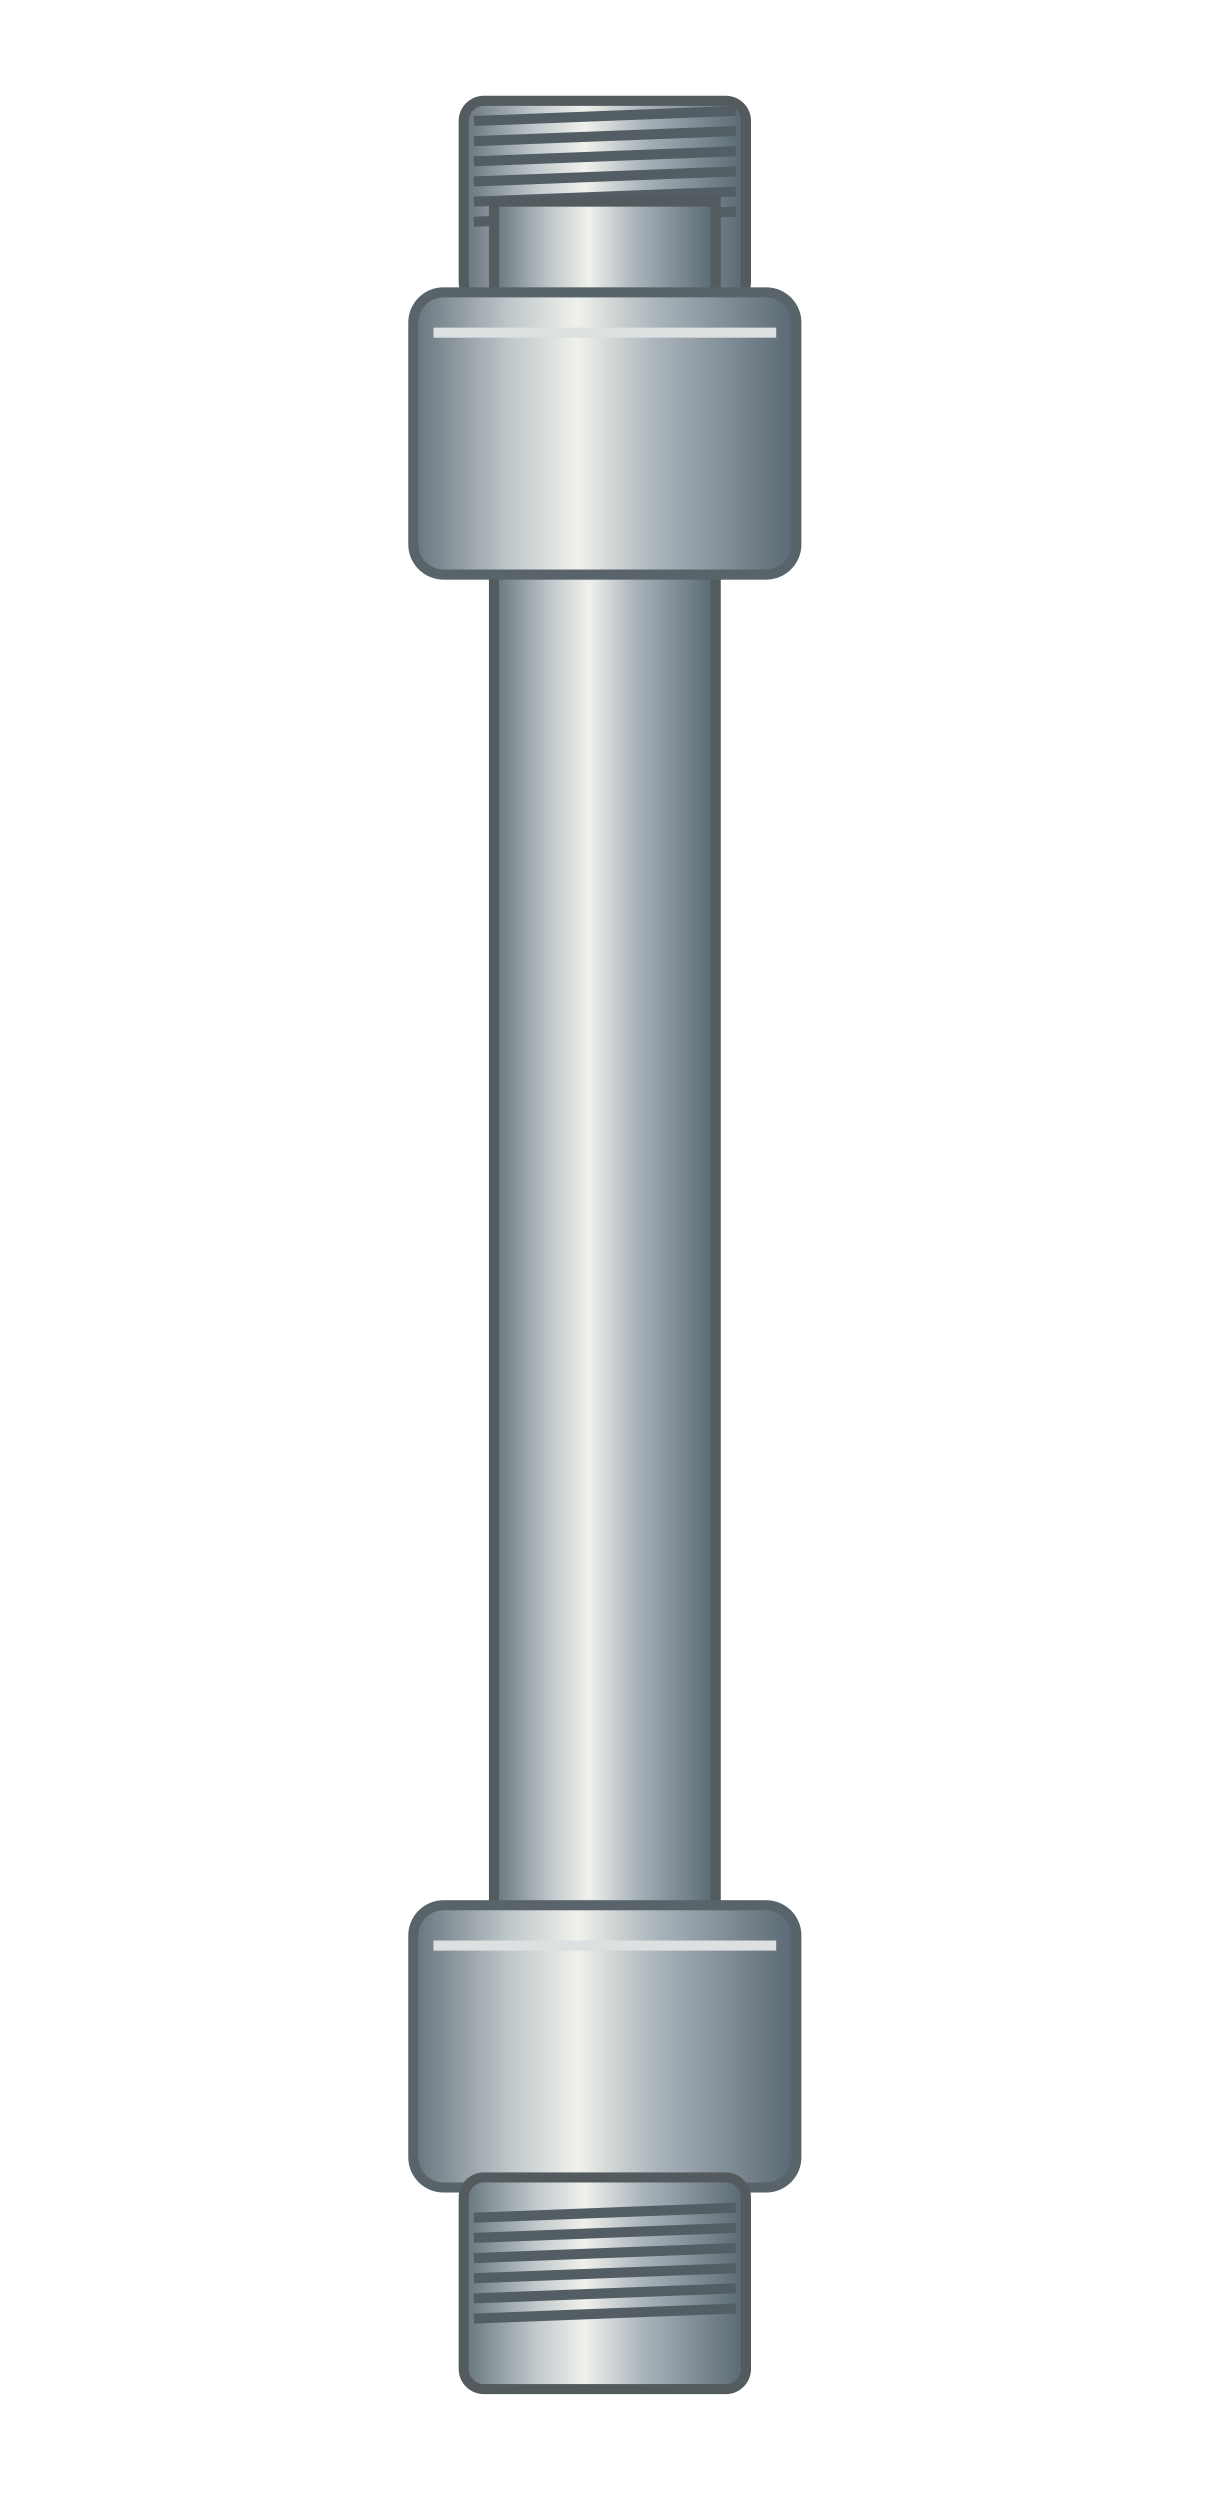
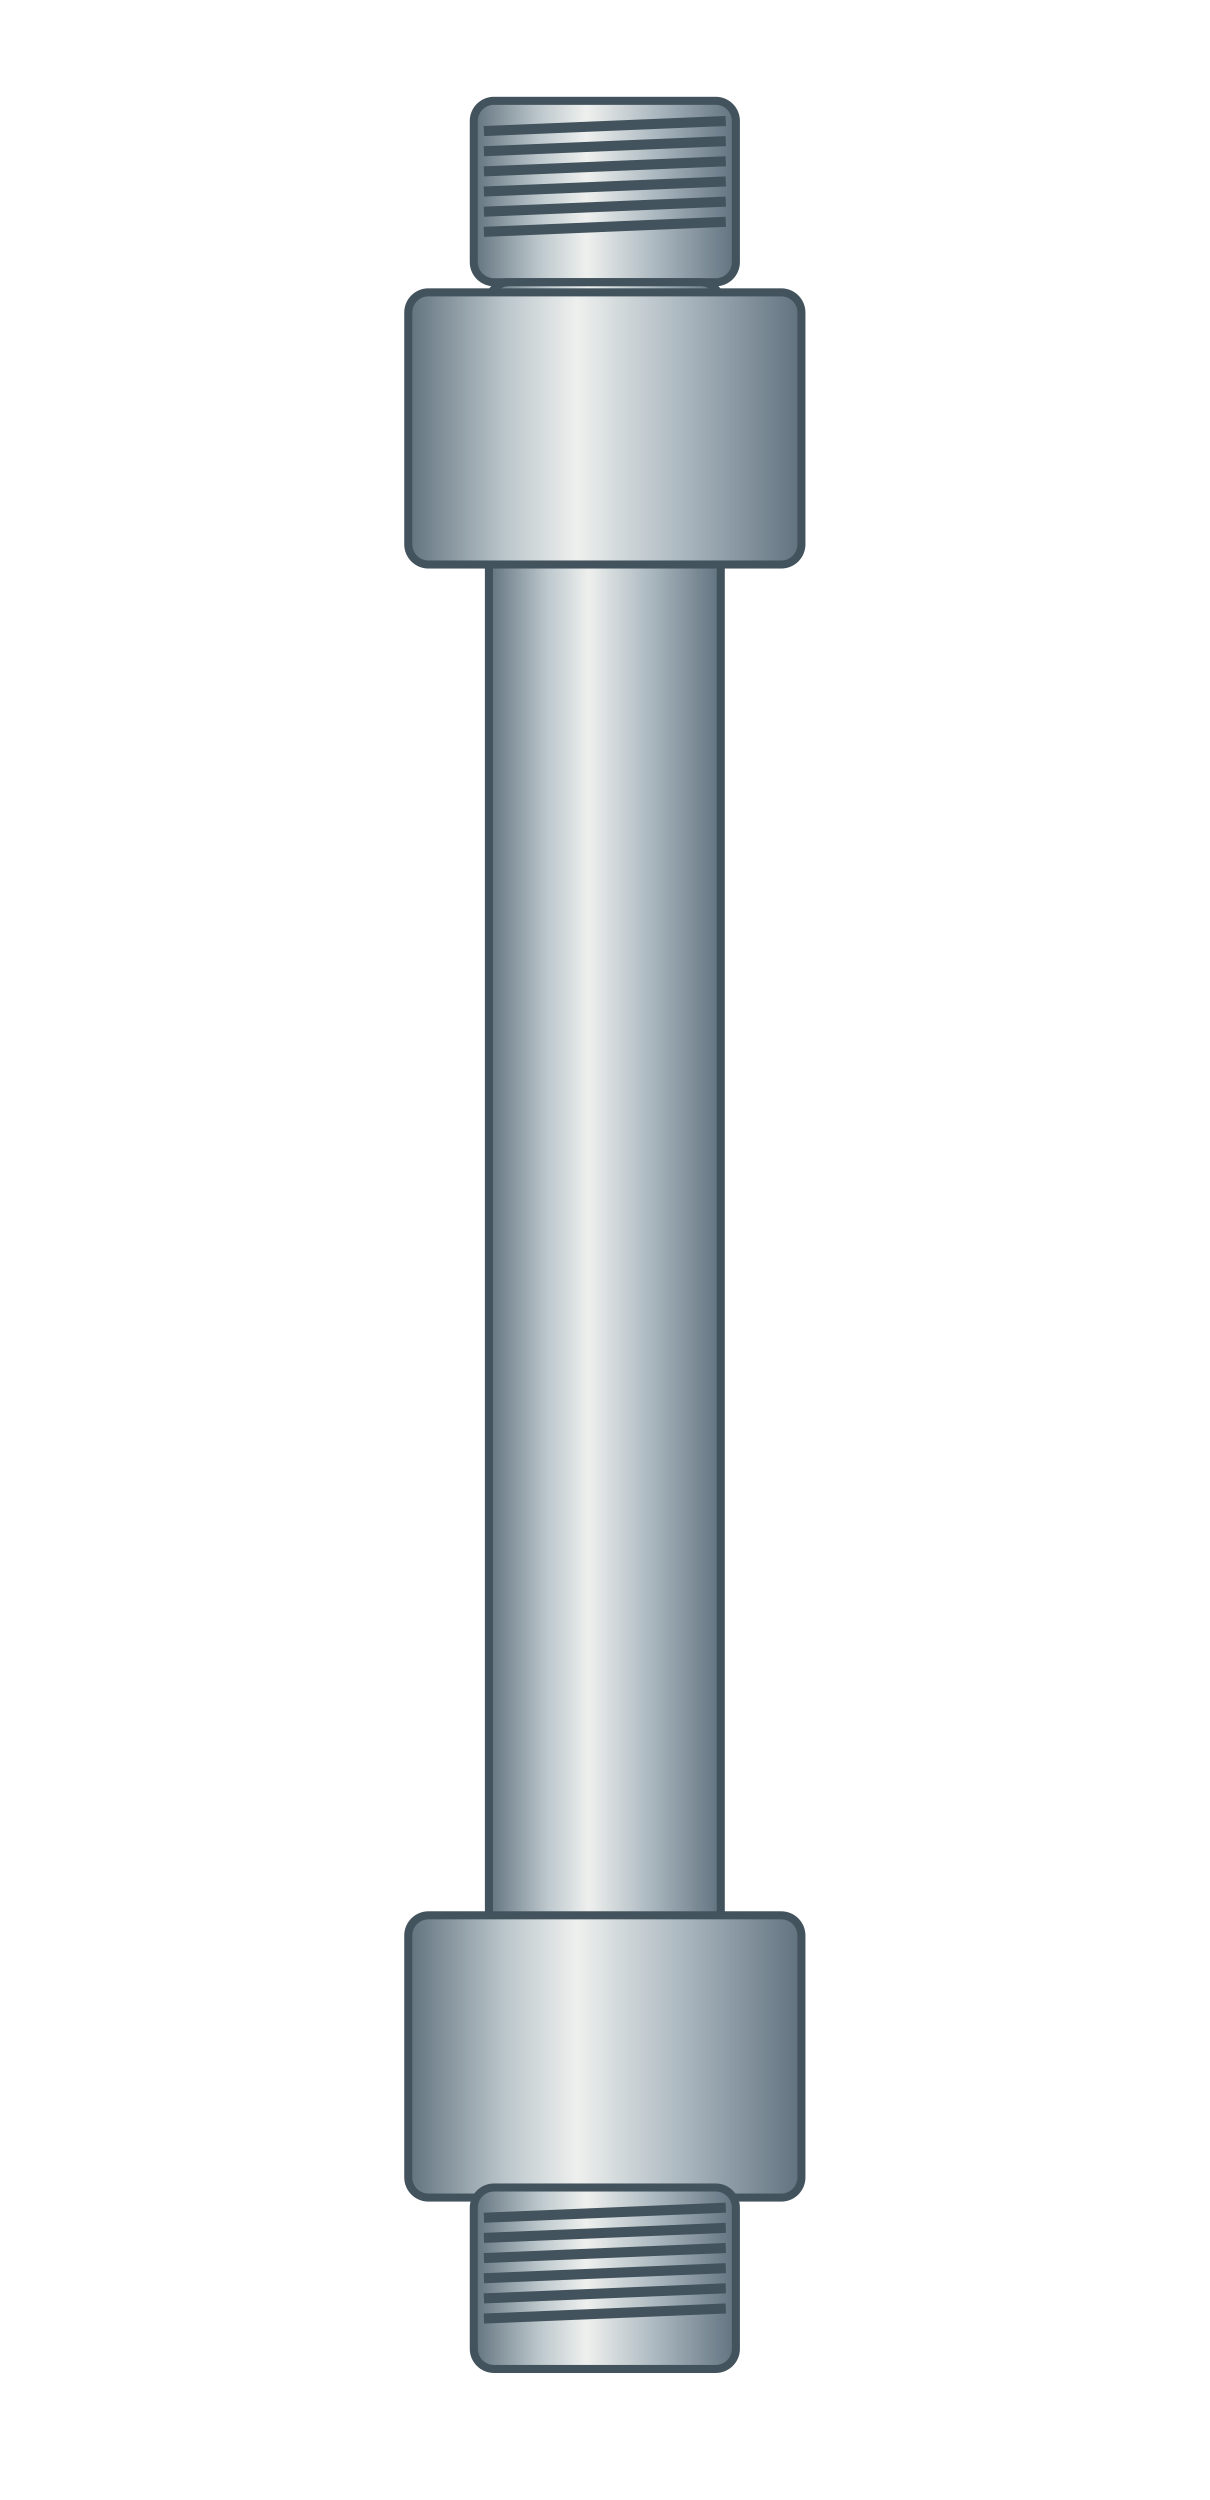
- <svg xmlns="http://www.w3.org/2000/svg" viewBox="0 0 120 248" role="img" aria-label="drillpipe technical illustration">
+ <svg xmlns="http://www.w3.org/2000/svg" viewBox="0 0 120 248" role="img" aria-label="drillpipe identification schematic">
  <defs>
-     <linearGradient id="asset-drillpipe-steel">
-       <stop stop-color="#66737c" />
-       <stop offset=".25" stop-color="#bec7ca" />
-       <stop offset=".43" stop-color="#f0f1eb" />
-       <stop offset=".63" stop-color="#abb5bc" />
-       <stop offset="1" stop-color="#586772" />
+     <linearGradient id="asset-drillpipe-metal">
+       <stop stop-color="#62737e" />
+       <stop offset=".25" stop-color="#bcc7cc" />
+       <stop offset=".43" stop-color="#eef0ee" />
+       <stop offset=".7" stop-color="#aab7bf" />
+       <stop offset="1" stop-color="#61727f" />
    </linearGradient>
  </defs>
-   <rect x="46" y="10" width="28" height="20" rx="2" fill="url(#asset-drillpipe-steel)" stroke="#535b5f" />
-   <path d="M47 12l26 -1" stroke="#535d64" />
-   <path d="M47 14l26 -1" stroke="#535d64" />
-   <path d="M47 16l26 -1" stroke="#535d64" />
-   <path d="M47 18l26 -1" stroke="#535d64" />
-   <path d="M47 20l26 -1" stroke="#535d64" />
-   <path d="M47 22l26 -1" stroke="#535d64" />
-   <rect x="49" y="20" width="22" height="206" fill="url(#asset-drillpipe-steel)" stroke="#535b5f" />
-   <rect x="41" y="29" width="38" height="28" rx="3" fill="url(#asset-drillpipe-steel)" stroke="#59636a" />
-   <path d="M43 33h34" stroke="#dce0e1" />
-   <rect x="41" y="189" width="38" height="28" rx="3" fill="url(#asset-drillpipe-steel)" stroke="#59636a" />
-   <path d="M43 193h34" stroke="#dce0e1" />
-   <rect x="46" y="216" width="28" height="21" rx="2" fill="url(#asset-drillpipe-steel)" stroke="#535b5f" />
-   <path d="M47 220l26 -1" stroke="#535d64" />
-   <path d="M47 222l26 -1" stroke="#535d64" />
-   <path d="M47 224l26 -1" stroke="#535d64" />
-   <path d="M47 226l26 -1" stroke="#535d64" />
-   <path d="M47 228l26 -1" stroke="#535d64" />
-   <path d="M47 230l26 -1" stroke="#535d64" />
+   <rect x="47" y="10" width="26" height="18" rx="2" fill="url(#asset-drillpipe-metal)" stroke="#43535d" stroke-width=".8" />
+   <path d="M48 13l24 -1" fill="none" stroke="#43535d" stroke-width="1" />
+   <path d="M48 15l24 -1" fill="none" stroke="#43535d" stroke-width="1" />
+   <path d="M48 17l24 -1" fill="none" stroke="#43535d" stroke-width="1" />
+   <path d="M48 19l24 -1" fill="none" stroke="#43535d" stroke-width="1" />
+   <path d="M48 21l24 -1" fill="none" stroke="#43535d" stroke-width="1" />
+   <path d="M48 23l24 -1" fill="none" stroke="#43535d" stroke-width="1" />
+   <rect x="48.5" y="28" width="23" height="190" rx="2" fill="url(#asset-drillpipe-metal)" stroke="#43535d" stroke-width=".8" />
+   <rect x="40.5" y="29" width="39" height="27" rx="2" fill="url(#asset-drillpipe-metal)" stroke="#43535d" stroke-width=".8" />
+   <rect x="40.5" y="190" width="39" height="28" rx="2" fill="url(#asset-drillpipe-metal)" stroke="#43535d" stroke-width=".8" />
+   <rect x="47" y="217" width="26" height="18" rx="2" fill="url(#asset-drillpipe-metal)" stroke="#43535d" stroke-width=".8" />
+   <path d="M48 220l24 -1" fill="none" stroke="#43535d" stroke-width="1" />
+   <path d="M48 222l24 -1" fill="none" stroke="#43535d" stroke-width="1" />
+   <path d="M48 224l24 -1" fill="none" stroke="#43535d" stroke-width="1" />
+   <path d="M48 226l24 -1" fill="none" stroke="#43535d" stroke-width="1" />
+   <path d="M48 228l24 -1" fill="none" stroke="#43535d" stroke-width="1" />
+   <path d="M48 230l24 -1" fill="none" stroke="#43535d" stroke-width="1" />
</svg>
